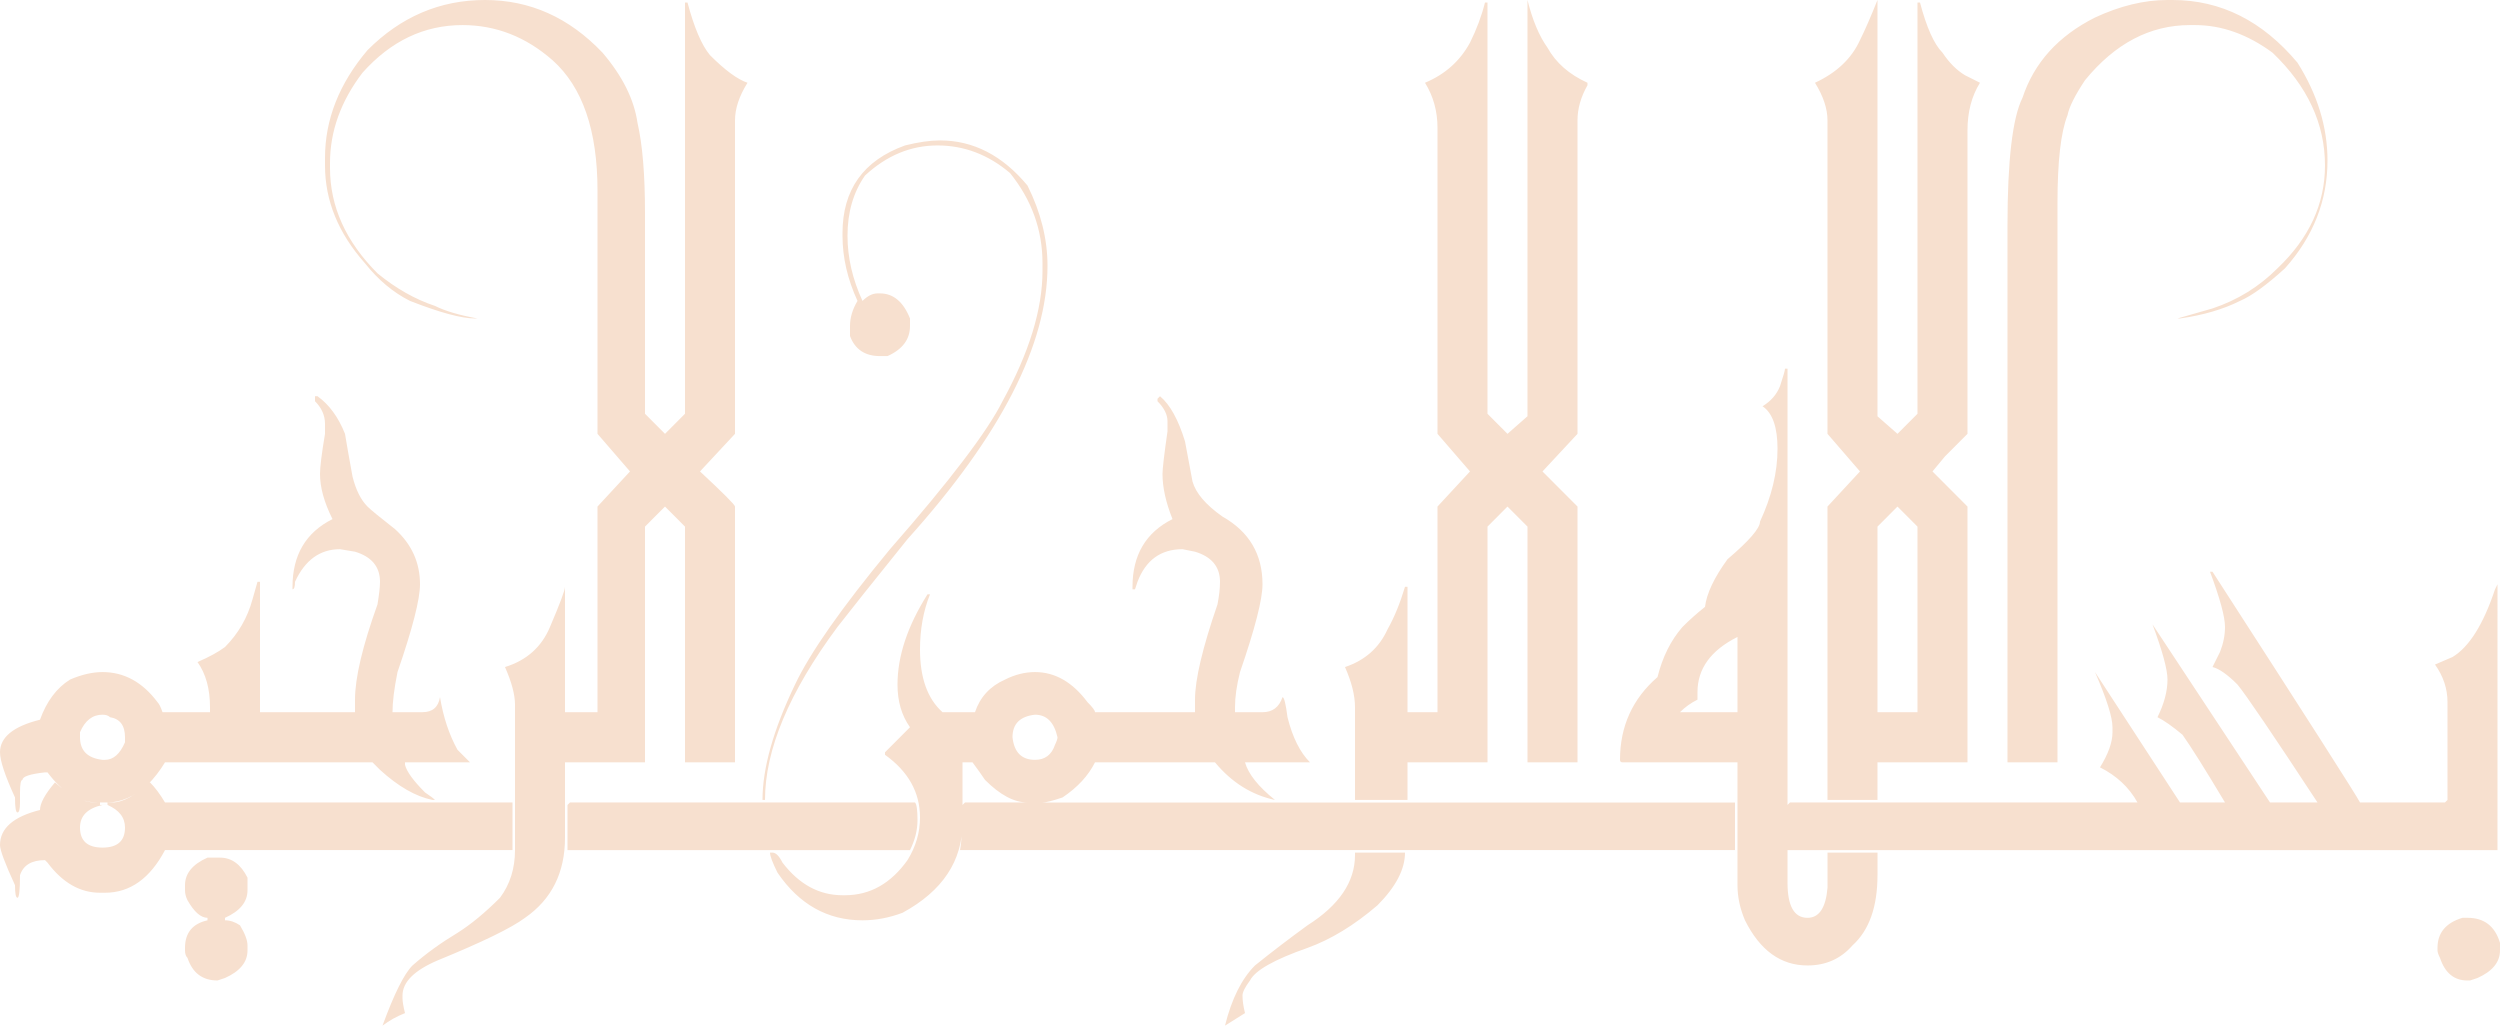
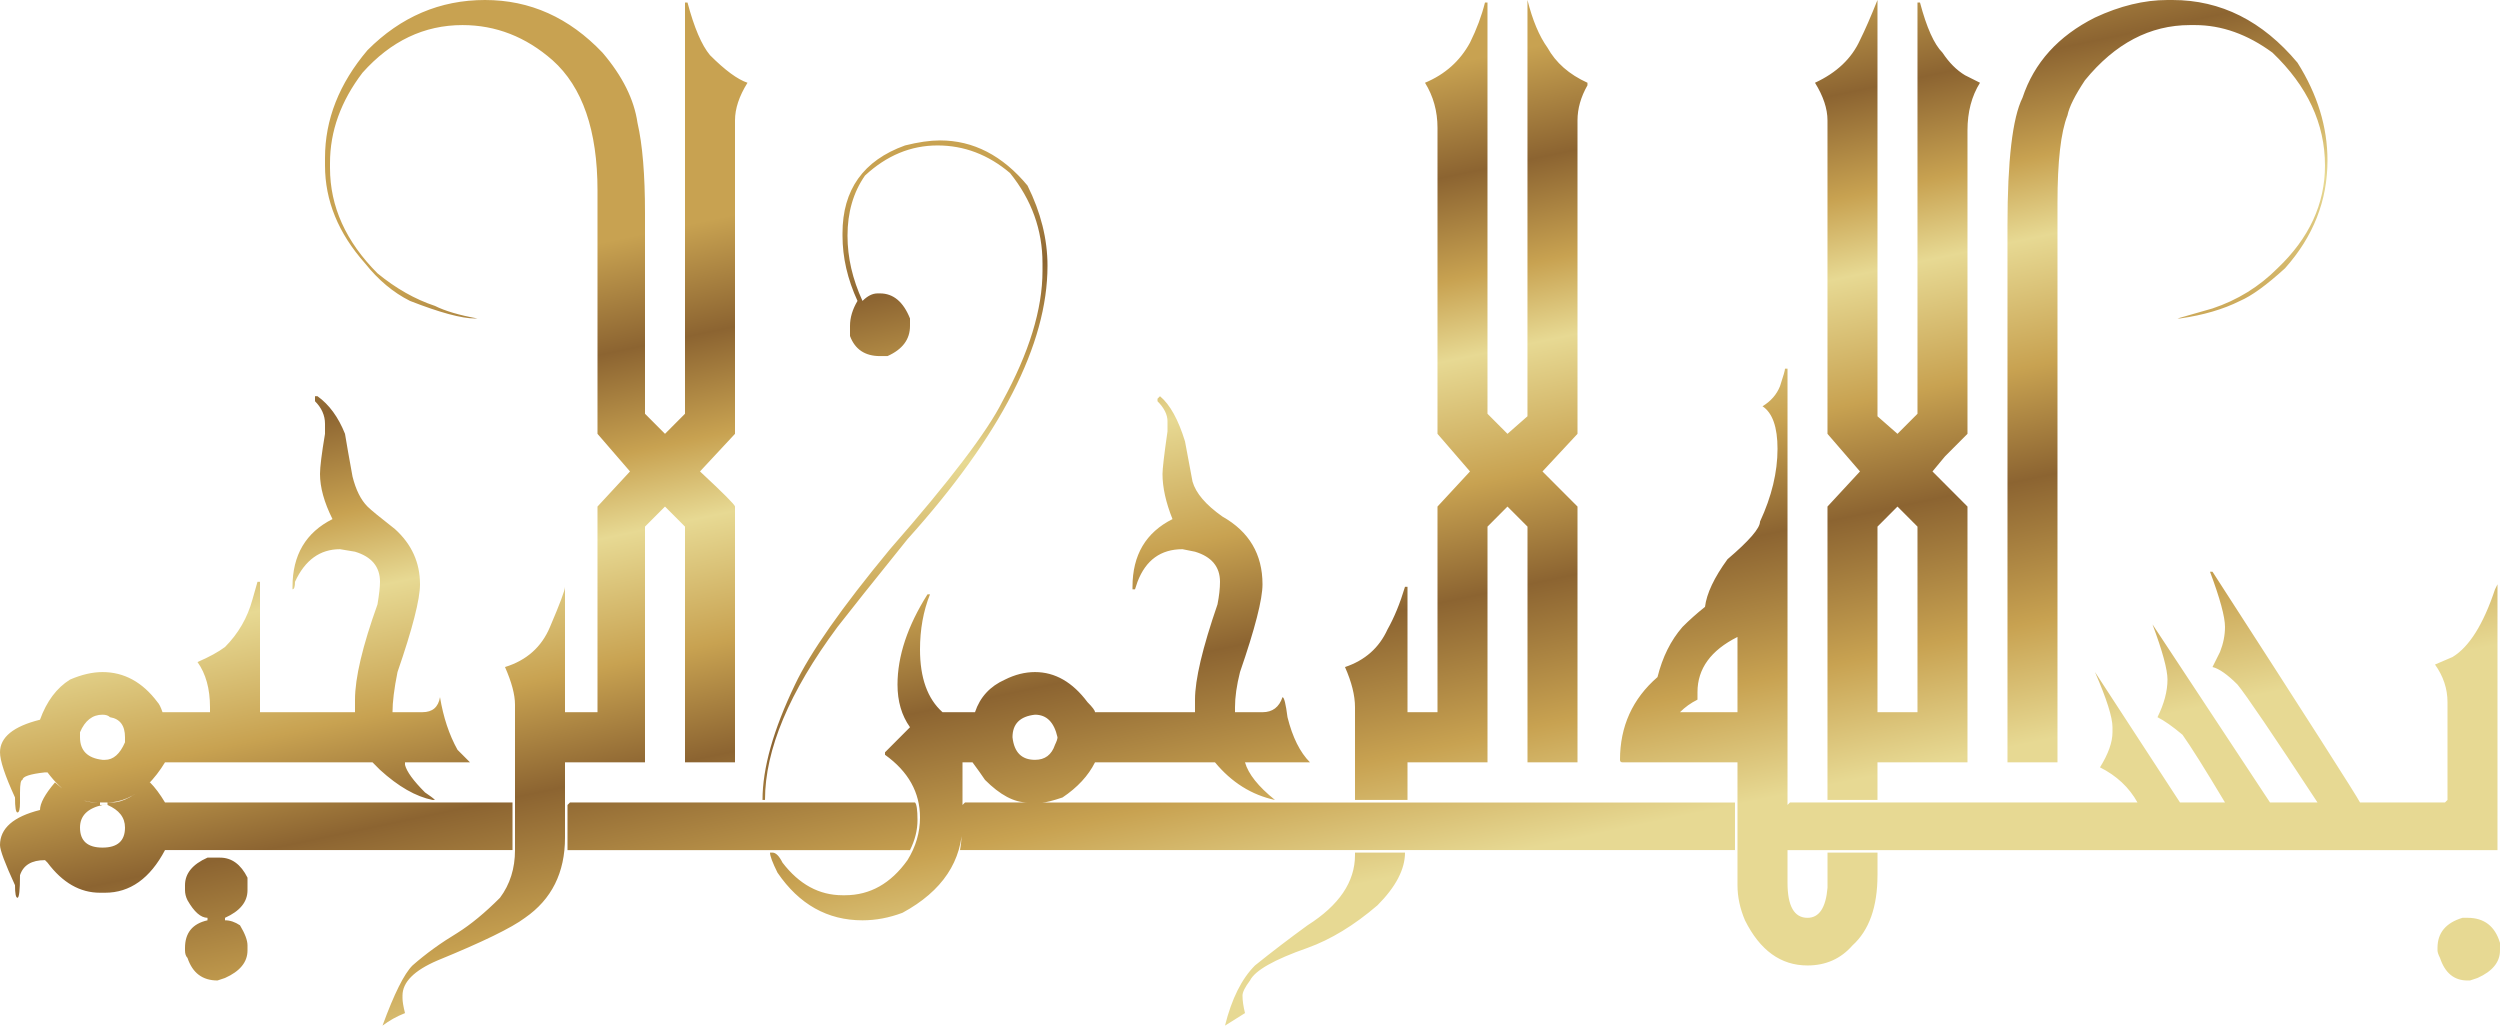
<svg xmlns="http://www.w3.org/2000/svg" width="156" height="64" viewBox="0 0 156 64" fill="none">
-   <path d="M31.98 50.23V53.046H10.296C9.36 54.819 8.112 55.707 6.552 55.707H6.24C4.992 55.707 3.9 55.08 2.964 53.828L2.808 53.672C1.974 53.672 1.455 53.985 1.248 54.611C1.248 55.549 1.194 56.02 1.092 56.02C0.987 56.02 0.936 55.758 0.936 55.237C0.312 53.88 0 53.046 0 52.733C0 51.689 0.831 50.959 2.496 50.543C2.496 50.125 2.808 49.55 3.432 48.822C4.368 49.656 5.199 50.073 5.928 50.073H6.084C4.938 50.073 3.9 49.447 2.964 48.196H2.808C1.872 48.298 1.404 48.454 1.404 48.665C1.299 48.665 1.248 48.924 1.248 49.447V50.073C1.248 50.489 1.194 50.699 1.092 50.699C0.987 50.699 0.936 50.386 0.936 49.761C0.312 48.403 0 47.464 0 46.944C0 46.005 0.831 45.325 2.496 44.91C2.911 43.76 3.535 42.927 4.368 42.406C5.094 42.093 5.772 41.937 6.396 41.937C7.746 41.937 8.892 42.563 9.828 43.815C9.93 43.918 10.035 44.128 10.14 44.441H13.104V44.128C13.104 42.979 12.843 42.04 12.324 41.311C13.05 40.998 13.623 40.685 14.04 40.373C14.871 39.536 15.444 38.547 15.756 37.399L16.068 36.304H16.224V44.441H22.152V43.658C22.152 42.301 22.62 40.319 23.556 37.713C23.659 37.086 23.712 36.617 23.712 36.304C23.712 35.365 23.191 34.739 22.152 34.426L21.216 34.27C19.968 34.27 19.032 34.947 18.408 36.304C18.408 36.617 18.354 36.773 18.252 36.773V36.617C18.252 34.635 19.083 33.226 20.748 32.392C20.226 31.348 19.968 30.409 19.968 29.575C19.968 29.157 20.07 28.323 20.28 27.072V26.602V26.445C20.28 25.922 20.07 25.452 19.656 25.037V24.88V24.724H19.812C20.538 25.244 21.111 26.026 21.528 27.071C21.63 27.697 21.786 28.581 21.996 29.731C22.203 30.565 22.515 31.19 22.932 31.609C23.139 31.817 23.712 32.286 24.648 33.017C25.686 33.956 26.208 35.103 26.208 36.46C26.208 37.398 25.74 39.224 24.804 41.937C24.594 42.978 24.492 43.815 24.492 44.44H26.364C26.988 44.44 27.351 44.127 27.456 43.502C27.663 44.753 28.026 45.849 28.548 46.787L29.328 47.57H25.272V47.726C25.374 48.142 25.791 48.716 26.52 49.447C26.832 49.655 27.039 49.812 27.144 49.916H26.988C25.947 49.706 24.855 49.08 23.712 48.038L23.244 47.569H10.296C9.984 48.09 9.619 48.559 9.204 48.978C8.37 49.706 7.539 50.073 6.708 50.073H7.02C7.644 50.073 8.424 49.656 9.36 48.822C9.672 49.135 9.984 49.55 10.296 50.073H31.98V50.23ZM6.396 44.597C5.772 44.597 5.304 44.961 4.992 45.692V46.005C4.992 46.839 5.46 47.308 6.396 47.414H6.552C7.071 47.414 7.488 47.047 7.8 46.318V46.005C7.8 45.274 7.488 44.856 6.864 44.753C6.759 44.648 6.603 44.597 6.396 44.597ZM6.396 50.23C5.46 50.438 4.992 50.907 4.992 51.639C4.992 52.472 5.46 52.89 6.396 52.89C7.332 52.89 7.8 52.472 7.8 51.639C7.8 51.012 7.434 50.543 6.708 50.23H6.396ZM6.708 50.073H6.24V50.229L6.708 50.23V50.073ZM15.444 55.237V55.55C15.444 56.278 14.976 56.853 14.04 57.271V57.427C14.352 57.427 14.664 57.53 14.976 57.74C15.288 58.261 15.444 58.679 15.444 58.992V59.305C15.444 60.034 14.976 60.608 14.04 61.026L13.572 61.182C12.636 61.182 12.012 60.713 11.7 59.773C11.595 59.668 11.544 59.512 11.544 59.304V59.149C11.544 58.21 12.012 57.636 12.948 57.428V57.271C12.531 57.271 12.114 56.904 11.7 56.176C11.595 55.966 11.544 55.758 11.544 55.55V55.236C11.544 54.506 12.012 53.931 12.948 53.516H13.728C14.454 53.516 15.027 53.931 15.444 54.767C15.444 54.975 15.444 55.132 15.444 55.237ZM45.864 7.511V27.071L43.68 29.418C45.135 30.772 45.864 31.503 45.864 31.609V47.57H42.9H42.744V32.861L41.496 31.609L40.248 32.861V47.57H35.256V52.264C35.256 54.456 34.422 56.122 32.76 57.272C31.926 57.898 30.108 58.783 27.3 59.932C25.842 60.558 25.116 61.287 25.116 62.123V62.279C25.116 62.487 25.167 62.8 25.272 63.218C24.75 63.425 24.282 63.687 23.868 64C24.594 62.018 25.218 60.765 25.74 60.245C26.571 59.513 27.507 58.836 28.548 58.21C29.379 57.687 30.264 56.958 31.2 56.02C31.824 55.183 32.136 54.193 32.136 53.046V43.971C32.136 43.344 31.926 42.562 31.512 41.623C32.862 41.206 33.798 40.372 34.32 39.12C34.944 37.658 35.256 36.824 35.256 36.617V44.441H37.284V31.609L39.312 29.418L37.284 27.071V11.892C37.284 8.137 36.348 5.426 34.476 3.756C32.811 2.296 30.939 1.565 28.86 1.565C26.466 1.565 24.387 2.558 22.62 4.538C21.267 6.313 20.592 8.191 20.592 10.171V10.484C20.592 12.885 21.579 15.076 23.556 17.056C24.699 17.995 25.896 18.675 27.144 19.09C27.768 19.403 28.65 19.665 29.796 19.873H29.64C28.806 19.873 27.456 19.509 25.584 18.777C24.543 18.257 23.607 17.474 22.776 16.43C21.111 14.553 20.28 12.518 20.28 10.328V9.858C20.28 7.459 21.163 5.217 22.932 3.13C25.011 1.044 27.456 0 30.264 0C33.072 0 35.514 1.095 37.596 3.286C38.844 4.748 39.57 6.208 39.78 7.667C40.092 9.025 40.248 10.903 40.248 13.301V25.819L41.496 27.071L42.744 25.819V0.156H42.9C43.314 1.721 43.782 2.817 44.304 3.443C45.24 4.381 46.02 4.956 46.644 5.164C46.122 6 45.864 6.782 45.864 7.511ZM57.252 51.169C57.252 51.795 57.096 52.42 56.784 53.047H35.412V50.23L35.568 50.073H57.096C57.198 50.176 57.252 50.543 57.252 51.169ZM65.364 16.587C65.364 21.489 62.451 27.174 56.628 33.643C54.444 36.355 52.986 38.181 52.26 39.12C49.242 43.188 47.736 46.788 47.736 49.917H47.58C47.58 47.935 48.255 45.536 49.608 42.72C50.544 40.737 52.518 37.92 55.536 34.269C59.28 29.991 61.62 26.915 62.556 25.037C64.218 22.01 65.052 19.301 65.052 16.9V16.43C65.052 14.345 64.374 12.467 63.024 10.797C61.671 9.65 60.162 9.076 58.5 9.076C56.835 9.076 55.326 9.702 53.976 10.954C53.247 11.998 52.884 13.25 52.884 14.709C52.884 16.067 53.196 17.424 53.82 18.778C54.132 18.465 54.444 18.308 54.756 18.308H54.912C55.743 18.308 56.367 18.832 56.784 19.873V20.342C56.784 21.176 56.316 21.802 55.38 22.22H54.912C53.976 22.22 53.352 21.802 53.04 20.968V20.499V20.342C53.04 19.822 53.196 19.3 53.508 18.777C52.884 17.423 52.572 16.066 52.572 14.709V14.553C52.572 11.84 53.871 10.014 56.472 9.076C57.303 8.868 58.032 8.762 58.656 8.762C60.735 8.762 62.556 9.701 64.116 11.579C64.947 13.249 65.364 14.919 65.364 16.587ZM108.263 50.23V53.046H60.06H59.904C60.006 52.523 60.06 51.638 60.06 50.386V50.23L60.216 50.074H64.116C63.282 50.074 62.4 49.604 61.464 48.665C61.254 48.352 60.996 47.986 60.684 47.569H60.06V51.326C60.06 53.724 58.812 55.602 56.316 56.958C55.482 57.271 54.651 57.428 53.82 57.428C51.636 57.428 49.866 56.435 48.516 54.454C48.204 53.828 48.048 53.41 48.048 53.203H48.204C48.411 53.203 48.618 53.41 48.828 53.828C49.866 55.183 51.114 55.863 52.572 55.863H52.728C54.288 55.863 55.587 55.132 56.628 53.672C57.147 52.835 57.408 51.951 57.408 51.011C57.408 49.447 56.679 48.141 55.224 47.099V46.944L56.784 45.379C56.262 44.648 56.004 43.76 56.004 42.719C56.004 40.944 56.628 39.065 57.876 37.086H58.032C57.615 38.127 57.408 39.277 57.408 40.528C57.408 42.301 57.876 43.604 58.812 44.44H60.84C61.152 43.502 61.776 42.822 62.712 42.406C63.336 42.093 63.96 41.937 64.584 41.937C65.832 41.937 66.924 42.563 67.86 43.815C68.172 44.128 68.328 44.336 68.328 44.441H74.568V43.658C74.568 42.407 75.036 40.424 75.972 37.713C76.074 37.189 76.128 36.72 76.128 36.304C76.128 35.365 75.606 34.739 74.568 34.426L73.788 34.27C72.435 34.27 71.499 34.947 70.98 36.304L70.824 36.773H70.668V36.617C70.668 34.635 71.499 33.226 73.164 32.392C72.747 31.348 72.54 30.409 72.54 29.575C72.54 29.262 72.642 28.375 72.852 26.915V26.289C72.852 25.871 72.642 25.453 72.228 25.038V24.881L72.384 24.725C73.008 25.245 73.527 26.184 73.944 27.541L74.412 30.045C74.619 30.774 75.243 31.504 76.284 32.236C77.946 33.174 78.78 34.583 78.78 36.461C78.78 37.399 78.312 39.224 77.376 41.938C77.166 42.772 77.064 43.503 77.064 44.129V44.442H78.78C79.404 44.442 79.818 44.129 80.028 43.504C80.13 43.504 80.234 43.919 80.34 44.755C80.652 46.007 81.12 46.946 81.744 47.571H81.588H77.688C77.895 48.3 78.519 49.082 79.56 49.918C78.102 49.605 76.854 48.823 75.816 47.571H68.328C67.911 48.405 67.236 49.136 66.3 49.763C65.676 49.97 65.259 50.076 65.052 50.076H108.263V50.23ZM64.584 44.597C63.648 44.7 63.18 45.169 63.18 46.005C63.282 46.944 63.75 47.414 64.584 47.414C65.208 47.414 65.622 47.101 65.832 46.475C65.934 46.265 65.988 46.108 65.988 46.006C65.778 45.066 65.31 44.597 64.584 44.597ZM87.672 53.203C87.672 54.244 87.099 55.34 85.956 56.489C84.499 57.74 83.043 58.625 81.588 59.149C79.507 59.877 78.312 60.557 78 61.183C77.688 61.599 77.532 61.911 77.532 62.121C77.532 62.434 77.584 62.798 77.688 63.217L76.44 63.999C76.855 62.329 77.479 61.077 78.312 60.244C79.351 59.407 80.443 58.573 81.588 57.74C83.563 56.489 84.552 55.026 84.552 53.359V53.203H84.708H87.672ZM99.059 5.32C98.643 6.051 98.436 6.782 98.436 7.511V27.071L96.251 29.419L98.436 31.609V47.57H98.279H95.316V32.861L94.067 31.609L92.82 32.861V47.57H92.663H87.828V49.917H87.672H84.708H84.552V49.76V44.284V44.127C84.552 43.396 84.343 42.562 83.928 41.624C85.176 41.206 86.058 40.424 86.58 39.277C86.994 38.545 87.36 37.658 87.672 36.616H87.828V44.44H89.7V31.609L91.728 29.418L89.7 27.071V7.98C89.7 6.939 89.439 6 88.92 5.164C90.168 4.643 91.103 3.809 91.728 2.661C92.142 1.827 92.454 0.993 92.663 0.157H92.819V25.819L94.067 27.071L95.314 25.975V0C95.627 1.252 96.04 2.244 96.562 2.973C97.081 3.912 97.912 4.644 99.058 5.164V5.32H99.059ZM117.155 54.611C117.155 56.592 116.633 58.054 115.595 58.993C114.867 59.827 113.93 60.245 112.787 60.245C111.123 60.245 109.823 59.306 108.887 57.428C108.575 56.697 108.419 55.966 108.419 55.237V47.57H101.243C101.139 47.57 101.088 47.516 101.088 47.414C101.088 45.325 101.868 43.605 103.428 42.25C103.74 40.998 104.259 39.954 104.988 39.121C105.403 38.703 105.871 38.284 106.392 37.869C106.495 37.032 106.963 36.042 107.797 34.896C109.147 33.746 109.825 32.964 109.825 32.548C110.551 30.984 110.917 29.47 110.917 28.01C110.917 26.653 110.605 25.765 109.981 25.35C110.5 25.037 110.864 24.619 111.073 24.098C111.28 23.472 111.385 23.105 111.385 23.003H111.541V55.081C111.541 56.54 111.956 57.272 112.789 57.272C113.515 57.272 113.932 56.646 114.037 55.394V53.203H117.157V54.611H117.155ZM108.419 39.746C106.754 40.58 105.923 41.726 105.923 43.189V43.658C105.507 43.865 105.143 44.127 104.831 44.44H108.419V39.746ZM155.843 53.047H111.695H111.539V50.23L111.695 50.074H133.379C132.858 49.135 132.078 48.403 131.039 47.883C131.558 47.046 131.819 46.318 131.819 45.691V45.379C131.819 44.753 131.454 43.604 130.727 41.936L136.031 50.073H138.839C137.591 47.985 136.706 46.577 136.187 45.848C135.563 45.325 135.042 44.96 134.627 44.753C135.042 43.916 135.251 43.134 135.251 42.406C135.251 41.779 134.939 40.63 134.316 38.962L141.648 50.073H144.612C141.804 45.794 140.139 43.344 139.62 42.718C138.996 42.091 138.474 41.725 138.06 41.622L138.528 40.684C138.735 40.16 138.84 39.64 138.84 39.119C138.84 38.493 138.528 37.344 137.904 35.676H138.06C143.988 44.855 147.055 49.654 147.264 50.073H147.577H152.569L152.724 49.916V43.814C152.724 42.977 152.463 42.195 151.944 41.467L153.037 40.998C154.075 40.372 154.96 38.963 155.689 36.773L155.844 36.46L155.843 53.047ZM123.551 5.164C123.03 6 122.771 6.99 122.771 8.137V27.071L121.367 28.479L120.587 29.418L122.771 31.609V47.57H122.615H117.155V49.917H114.035V31.609L116.063 29.418L114.035 27.071V7.511C114.035 6.782 113.774 6 113.255 5.164C114.605 4.538 115.541 3.653 116.063 2.503C116.375 1.878 116.738 1.044 117.155 0V25.976L118.403 27.071L119.651 25.82V0.156H119.807C120.221 1.721 120.689 2.765 121.211 3.286C121.626 3.912 122.094 4.381 122.615 4.694L123.551 5.164ZM118.403 31.609L117.155 32.861V44.44H119.651V32.861L118.403 31.609ZM145.235 10.015C145.235 12.518 144.35 14.763 142.583 16.743C141.437 17.787 140.501 18.465 139.775 18.777C138.734 19.3 137.486 19.665 136.031 19.873H135.875L138.059 19.247C139.619 18.726 140.97 17.892 142.115 16.743C144.09 14.866 145.079 12.729 145.079 10.328C145.079 7.721 143.987 5.374 141.803 3.286C140.243 2.139 138.63 1.565 136.968 1.565H136.656C134.16 1.565 131.976 2.714 130.103 5.007C129.479 5.946 129.114 6.677 129.011 7.198C128.595 8.242 128.387 10.068 128.387 12.675V47.57H125.423H125.267V14.083C125.267 10.015 125.579 7.355 126.203 6.103C126.929 3.912 128.438 2.244 130.727 1.095C132.287 0.367 133.794 0 135.251 0H135.563C138.578 0 141.179 1.305 143.363 3.912C144.611 5.895 145.235 7.929 145.235 10.015ZM155.999 59.306C155.999 60.034 155.531 60.609 154.595 61.027L154.127 61.183H153.971C153.137 61.183 152.567 60.714 152.256 59.774C152.15 59.564 152.1 59.407 152.1 59.305V59.149C152.1 58.21 152.619 57.584 153.66 57.271H153.972C155.011 57.271 155.688 57.792 156 58.836L155.999 59.306Z" fill="#F7E0CF" />
+   <path d="M31.98 50.23V53.046H10.296C9.36 54.819 8.112 55.707 6.552 55.707H6.24C4.992 55.707 3.9 55.08 2.964 53.828L2.808 53.672C1.974 53.672 1.455 53.985 1.248 54.611C1.248 55.549 1.194 56.02 1.092 56.02C0.987 56.02 0.936 55.758 0.936 55.237C0.312 53.88 0 53.046 0 52.733C0 51.689 0.831 50.959 2.496 50.543C2.496 50.125 2.808 49.55 3.432 48.822C4.368 49.656 5.199 50.073 5.928 50.073H6.084C4.938 50.073 3.9 49.447 2.964 48.196H2.808C1.872 48.298 1.404 48.454 1.404 48.665C1.299 48.665 1.248 48.924 1.248 49.447V50.073C1.248 50.489 1.194 50.699 1.092 50.699C0.987 50.699 0.936 50.386 0.936 49.761C0.312 48.403 0 47.464 0 46.944C0 46.005 0.831 45.325 2.496 44.91C2.911 43.76 3.535 42.927 4.368 42.406C5.094 42.093 5.772 41.937 6.396 41.937C7.746 41.937 8.892 42.563 9.828 43.815C9.93 43.918 10.035 44.128 10.14 44.441H13.104V44.128C13.104 42.979 12.843 42.04 12.324 41.311C13.05 40.998 13.623 40.685 14.04 40.373C14.871 39.536 15.444 38.547 15.756 37.399L16.068 36.304H16.224V44.441H22.152V43.658C22.152 42.301 22.62 40.319 23.556 37.713C23.659 37.086 23.712 36.617 23.712 36.304C23.712 35.365 23.191 34.739 22.152 34.426L21.216 34.27C19.968 34.27 19.032 34.947 18.408 36.304C18.408 36.617 18.354 36.773 18.252 36.773V36.617C18.252 34.635 19.083 33.226 20.748 32.392C20.226 31.348 19.968 30.409 19.968 29.575C19.968 29.157 20.07 28.323 20.28 27.072V26.602V26.445C20.28 25.922 20.07 25.452 19.656 25.037V24.88V24.724H19.812C20.538 25.244 21.111 26.026 21.528 27.071C21.63 27.697 21.786 28.581 21.996 29.731C22.203 30.565 22.515 31.19 22.932 31.609C23.139 31.817 23.712 32.286 24.648 33.017C25.686 33.956 26.208 35.103 26.208 36.46C26.208 37.398 25.74 39.224 24.804 41.937C24.594 42.978 24.492 43.815 24.492 44.44H26.364C26.988 44.44 27.351 44.127 27.456 43.502C27.663 44.753 28.026 45.849 28.548 46.787L29.328 47.57H25.272V47.726C25.374 48.142 25.791 48.716 26.52 49.447C26.832 49.655 27.039 49.812 27.144 49.916H26.988C25.947 49.706 24.855 49.08 23.712 48.038L23.244 47.569H10.296C9.984 48.09 9.619 48.559 9.204 48.978C8.37 49.706 7.539 50.073 6.708 50.073H7.02C7.644 50.073 8.424 49.656 9.36 48.822C9.672 49.135 9.984 49.55 10.296 50.073H31.98V50.23ZM6.396 44.597C5.772 44.597 5.304 44.961 4.992 45.692V46.005C4.992 46.839 5.46 47.308 6.396 47.414H6.552C7.071 47.414 7.488 47.047 7.8 46.318V46.005C7.8 45.274 7.488 44.856 6.864 44.753C6.759 44.648 6.603 44.597 6.396 44.597ZM6.396 50.23C5.46 50.438 4.992 50.907 4.992 51.639C4.992 52.472 5.46 52.89 6.396 52.89C7.332 52.89 7.8 52.472 7.8 51.639C7.8 51.012 7.434 50.543 6.708 50.23H6.396ZM6.708 50.073H6.24V50.229L6.708 50.23V50.073ZM15.444 55.237V55.55C15.444 56.278 14.976 56.853 14.04 57.271V57.427C14.352 57.427 14.664 57.53 14.976 57.74C15.288 58.261 15.444 58.679 15.444 58.992V59.305C15.444 60.034 14.976 60.608 14.04 61.026L13.572 61.182C12.636 61.182 12.012 60.713 11.7 59.773C11.595 59.668 11.544 59.512 11.544 59.304V59.149C11.544 58.21 12.012 57.636 12.948 57.428V57.271C12.531 57.271 12.114 56.904 11.7 56.176C11.595 55.966 11.544 55.758 11.544 55.55V55.236C11.544 54.506 12.012 53.931 12.948 53.516H13.728C14.454 53.516 15.027 53.931 15.444 54.767C15.444 54.975 15.444 55.132 15.444 55.237ZM45.864 7.511V27.071L43.68 29.418C45.135 30.772 45.864 31.503 45.864 31.609V47.57H42.9H42.744V32.861L41.496 31.609L40.248 32.861V47.57H35.256V52.264C35.256 54.456 34.422 56.122 32.76 57.272C31.926 57.898 30.108 58.783 27.3 59.932C25.842 60.558 25.116 61.287 25.116 62.123V62.279C25.116 62.487 25.167 62.8 25.272 63.218C24.75 63.425 24.282 63.687 23.868 64C24.594 62.018 25.218 60.765 25.74 60.245C26.571 59.513 27.507 58.836 28.548 58.21C29.379 57.687 30.264 56.958 31.2 56.02C31.824 55.183 32.136 54.193 32.136 53.046V43.971C32.136 43.344 31.926 42.562 31.512 41.623C32.862 41.206 33.798 40.372 34.32 39.12C34.944 37.658 35.256 36.824 35.256 36.617V44.441H37.284V31.609L39.312 29.418L37.284 27.071V11.892C37.284 8.137 36.348 5.426 34.476 3.756C32.811 2.296 30.939 1.565 28.86 1.565C26.466 1.565 24.387 2.558 22.62 4.538C21.267 6.313 20.592 8.191 20.592 10.171V10.484C20.592 12.885 21.579 15.076 23.556 17.056C24.699 17.995 25.896 18.675 27.144 19.09C27.768 19.403 28.65 19.665 29.796 19.873H29.64C28.806 19.873 27.456 19.509 25.584 18.777C24.543 18.257 23.607 17.474 22.776 16.43C21.111 14.553 20.28 12.518 20.28 10.328V9.858C20.28 7.459 21.163 5.217 22.932 3.13C25.011 1.044 27.456 0 30.264 0C33.072 0 35.514 1.095 37.596 3.286C38.844 4.748 39.57 6.208 39.78 7.667C40.092 9.025 40.248 10.903 40.248 13.301V25.819L41.496 27.071L42.744 25.819V0.156H42.9C43.314 1.721 43.782 2.817 44.304 3.443C45.24 4.381 46.02 4.956 46.644 5.164C46.122 6 45.864 6.782 45.864 7.511ZM57.252 51.169C57.252 51.795 57.096 52.42 56.784 53.047H35.412V50.23L35.568 50.073H57.096C57.198 50.176 57.252 50.543 57.252 51.169ZM65.364 16.587C65.364 21.489 62.451 27.174 56.628 33.643C54.444 36.355 52.986 38.181 52.26 39.12C49.242 43.188 47.736 46.788 47.736 49.917H47.58C47.58 47.935 48.255 45.536 49.608 42.72C50.544 40.737 52.518 37.92 55.536 34.269C59.28 29.991 61.62 26.915 62.556 25.037C64.218 22.01 65.052 19.301 65.052 16.9V16.43C65.052 14.345 64.374 12.467 63.024 10.797C61.671 9.65 60.162 9.076 58.5 9.076C56.835 9.076 55.326 9.702 53.976 10.954C53.247 11.998 52.884 13.25 52.884 14.709C52.884 16.067 53.196 17.424 53.82 18.778C54.132 18.465 54.444 18.308 54.756 18.308H54.912C55.743 18.308 56.367 18.832 56.784 19.873V20.342C56.784 21.176 56.316 21.802 55.38 22.22H54.912C53.976 22.22 53.352 21.802 53.04 20.968V20.499V20.342C53.04 19.822 53.196 19.3 53.508 18.777C52.884 17.423 52.572 16.066 52.572 14.709V14.553C52.572 11.84 53.871 10.014 56.472 9.076C57.303 8.868 58.032 8.762 58.656 8.762C60.735 8.762 62.556 9.701 64.116 11.579C64.947 13.249 65.364 14.919 65.364 16.587ZM108.263 50.23V53.046H60.06H59.904C60.006 52.523 60.06 51.638 60.06 50.386V50.23L60.216 50.074H64.116C63.282 50.074 62.4 49.604 61.464 48.665C61.254 48.352 60.996 47.986 60.684 47.569H60.06V51.326C60.06 53.724 58.812 55.602 56.316 56.958C55.482 57.271 54.651 57.428 53.82 57.428C51.636 57.428 49.866 56.435 48.516 54.454C48.204 53.828 48.048 53.41 48.048 53.203H48.204C48.411 53.203 48.618 53.41 48.828 53.828C49.866 55.183 51.114 55.863 52.572 55.863H52.728C54.288 55.863 55.587 55.132 56.628 53.672C57.147 52.835 57.408 51.951 57.408 51.011C57.408 49.447 56.679 48.141 55.224 47.099V46.944L56.784 45.379C56.262 44.648 56.004 43.76 56.004 42.719C56.004 40.944 56.628 39.065 57.876 37.086H58.032C57.615 38.127 57.408 39.277 57.408 40.528C57.408 42.301 57.876 43.604 58.812 44.44H60.84C61.152 43.502 61.776 42.822 62.712 42.406C63.336 42.093 63.96 41.937 64.584 41.937C65.832 41.937 66.924 42.563 67.86 43.815C68.172 44.128 68.328 44.336 68.328 44.441H74.568V43.658C74.568 42.407 75.036 40.424 75.972 37.713C76.074 37.189 76.128 36.72 76.128 36.304C76.128 35.365 75.606 34.739 74.568 34.426L73.788 34.27C72.435 34.27 71.499 34.947 70.98 36.304L70.824 36.773H70.668V36.617C70.668 34.635 71.499 33.226 73.164 32.392C72.747 31.348 72.54 30.409 72.54 29.575C72.54 29.262 72.642 28.375 72.852 26.915V26.289C72.852 25.871 72.642 25.453 72.228 25.038V24.881L72.384 24.725C73.008 25.245 73.527 26.184 73.944 27.541L74.412 30.045C74.619 30.774 75.243 31.504 76.284 32.236C77.946 33.174 78.78 34.583 78.78 36.461C78.78 37.399 78.312 39.224 77.376 41.938C77.166 42.772 77.064 43.503 77.064 44.129V44.442H78.78C79.404 44.442 79.818 44.129 80.028 43.504C80.13 43.504 80.234 43.919 80.34 44.755C80.652 46.007 81.12 46.946 81.744 47.571H81.588H77.688C77.895 48.3 78.519 49.082 79.56 49.918C78.102 49.605 76.854 48.823 75.816 47.571H68.328C67.911 48.405 67.236 49.136 66.3 49.763C65.676 49.97 65.259 50.076 65.052 50.076H108.263V50.23ZM64.584 44.597C63.648 44.7 63.18 45.169 63.18 46.005C63.282 46.944 63.75 47.414 64.584 47.414C65.208 47.414 65.622 47.101 65.832 46.475C65.934 46.265 65.988 46.108 65.988 46.006C65.778 45.066 65.31 44.597 64.584 44.597ZM87.672 53.203C87.672 54.244 87.099 55.34 85.956 56.489C84.499 57.74 83.043 58.625 81.588 59.149C79.507 59.877 78.312 60.557 78 61.183C77.688 61.599 77.532 61.911 77.532 62.121C77.532 62.434 77.584 62.798 77.688 63.217L76.44 63.999C76.855 62.329 77.479 61.077 78.312 60.244C79.351 59.407 80.443 58.573 81.588 57.74C83.563 56.489 84.552 55.026 84.552 53.359V53.203H84.708H87.672ZM99.059 5.32C98.643 6.051 98.436 6.782 98.436 7.511V27.071L96.251 29.419L98.436 31.609V47.57H98.279H95.316V32.861L94.067 31.609L92.82 32.861V47.57H92.663H87.828V49.917H87.672H84.708H84.552V49.76V44.284V44.127C84.552 43.396 84.343 42.562 83.928 41.624C85.176 41.206 86.058 40.424 86.58 39.277C86.994 38.545 87.36 37.658 87.672 36.616H87.828V44.44H89.7V31.609L91.728 29.418L89.7 27.071V7.98C89.7 6.939 89.439 6 88.92 5.164C90.168 4.643 91.103 3.809 91.728 2.661C92.142 1.827 92.454 0.993 92.663 0.157H92.819V25.819L94.067 27.071L95.314 25.975V0C95.627 1.252 96.04 2.244 96.562 2.973C97.081 3.912 97.912 4.644 99.058 5.164V5.32H99.059ZM117.155 54.611C117.155 56.592 116.633 58.054 115.595 58.993C114.867 59.827 113.93 60.245 112.787 60.245C111.123 60.245 109.823 59.306 108.887 57.428C108.575 56.697 108.419 55.966 108.419 55.237V47.57H101.243C101.139 47.57 101.088 47.516 101.088 47.414C101.088 45.325 101.868 43.605 103.428 42.25C103.74 40.998 104.259 39.954 104.988 39.121C105.403 38.703 105.871 38.284 106.392 37.869C106.495 37.032 106.963 36.042 107.797 34.896C109.147 33.746 109.825 32.964 109.825 32.548C110.551 30.984 110.917 29.47 110.917 28.01C110.917 26.653 110.605 25.765 109.981 25.35C110.5 25.037 110.864 24.619 111.073 24.098C111.28 23.472 111.385 23.105 111.385 23.003H111.541V55.081C111.541 56.54 111.956 57.272 112.789 57.272C113.515 57.272 113.932 56.646 114.037 55.394V53.203H117.157V54.611H117.155ZM108.419 39.746C106.754 40.58 105.923 41.726 105.923 43.189V43.658C105.507 43.865 105.143 44.127 104.831 44.44H108.419V39.746ZM155.843 53.047H111.695H111.539V50.23L111.695 50.074H133.379C132.858 49.135 132.078 48.403 131.039 47.883C131.558 47.046 131.819 46.318 131.819 45.691V45.379C131.819 44.753 131.454 43.604 130.727 41.936L136.031 50.073H138.839C137.591 47.985 136.706 46.577 136.187 45.848C135.563 45.325 135.042 44.96 134.627 44.753C135.042 43.916 135.251 43.134 135.251 42.406C135.251 41.779 134.939 40.63 134.316 38.962L141.648 50.073H144.612C141.804 45.794 140.139 43.344 139.62 42.718C138.996 42.091 138.474 41.725 138.06 41.622L138.528 40.684C138.735 40.16 138.84 39.64 138.84 39.119C138.84 38.493 138.528 37.344 137.904 35.676H138.06C143.988 44.855 147.055 49.654 147.264 50.073H147.577H152.569L152.724 49.916V43.814C152.724 42.977 152.463 42.195 151.944 41.467L153.037 40.998C154.075 40.372 154.96 38.963 155.689 36.773L155.844 36.46L155.843 53.047ZM123.551 5.164C123.03 6 122.771 6.99 122.771 8.137V27.071L121.367 28.479L120.587 29.418L122.771 31.609V47.57H122.615H117.155V49.917H114.035V31.609L116.063 29.418L114.035 27.071V7.511C114.035 6.782 113.774 6 113.255 5.164C114.605 4.538 115.541 3.653 116.063 2.503C116.375 1.878 116.738 1.044 117.155 0V25.976L118.403 27.071L119.651 25.82V0.156H119.807C120.221 1.721 120.689 2.765 121.211 3.286C121.626 3.912 122.094 4.381 122.615 4.694L123.551 5.164ZM118.403 31.609L117.155 32.861V44.44H119.651V32.861L118.403 31.609ZM145.235 10.015C145.235 12.518 144.35 14.763 142.583 16.743C141.437 17.787 140.501 18.465 139.775 18.777C138.734 19.3 137.486 19.665 136.031 19.873H135.875L138.059 19.247C139.619 18.726 140.97 17.892 142.115 16.743C144.09 14.866 145.079 12.729 145.079 10.328C145.079 7.721 143.987 5.374 141.803 3.286C140.243 2.139 138.63 1.565 136.968 1.565H136.656C134.16 1.565 131.976 2.714 130.103 5.007C129.479 5.946 129.114 6.677 129.011 7.198C128.595 8.242 128.387 10.068 128.387 12.675V47.57H125.423H125.267V14.083C125.267 10.015 125.579 7.355 126.203 6.103C126.929 3.912 128.438 2.244 130.727 1.095C132.287 0.367 133.793 0 135.251 0H135.563C138.578 0 141.179 1.305 143.363 3.912C144.611 5.895 145.235 7.929 145.235 10.015ZM155.999 59.306C155.999 60.034 155.531 60.609 154.595 61.027L154.127 61.183H153.971C153.137 61.183 152.567 60.714 152.256 59.774C152.15 59.564 152.1 59.407 152.1 59.305V59.149C152.1 58.21 152.619 57.584 153.66 57.271H153.972C155.011 57.271 155.688 57.792 156 58.836L155.999 59.306Z" fill="url(#paint0_linear_433_1092)" />
+   <defs>
+     <linearGradient id="paint0_linear_433_1092" x1="43.742" y1="13.828" x2="53.804" y2="61.688" gradientUnits="userSpaceOnUse">
+       <stop stop-color="#C8A251" />
+       <stop offset="0.14" stop-color="#8C6431" />
+       <stop offset="0.27" stop-color="#C8A251" />
+       <stop offset="0.37" stop-color="#E7D993" />
+       <stop offset="0.53" stop-color="#C8A251" />
+       <stop offset="0.67" stop-color="#8C6431" />
+       <stop offset="0.85" stop-color="#C8A251" />
+       <stop offset="1" stop-color="#E7D993" />
+     </linearGradient>
+   </defs>
</svg>
